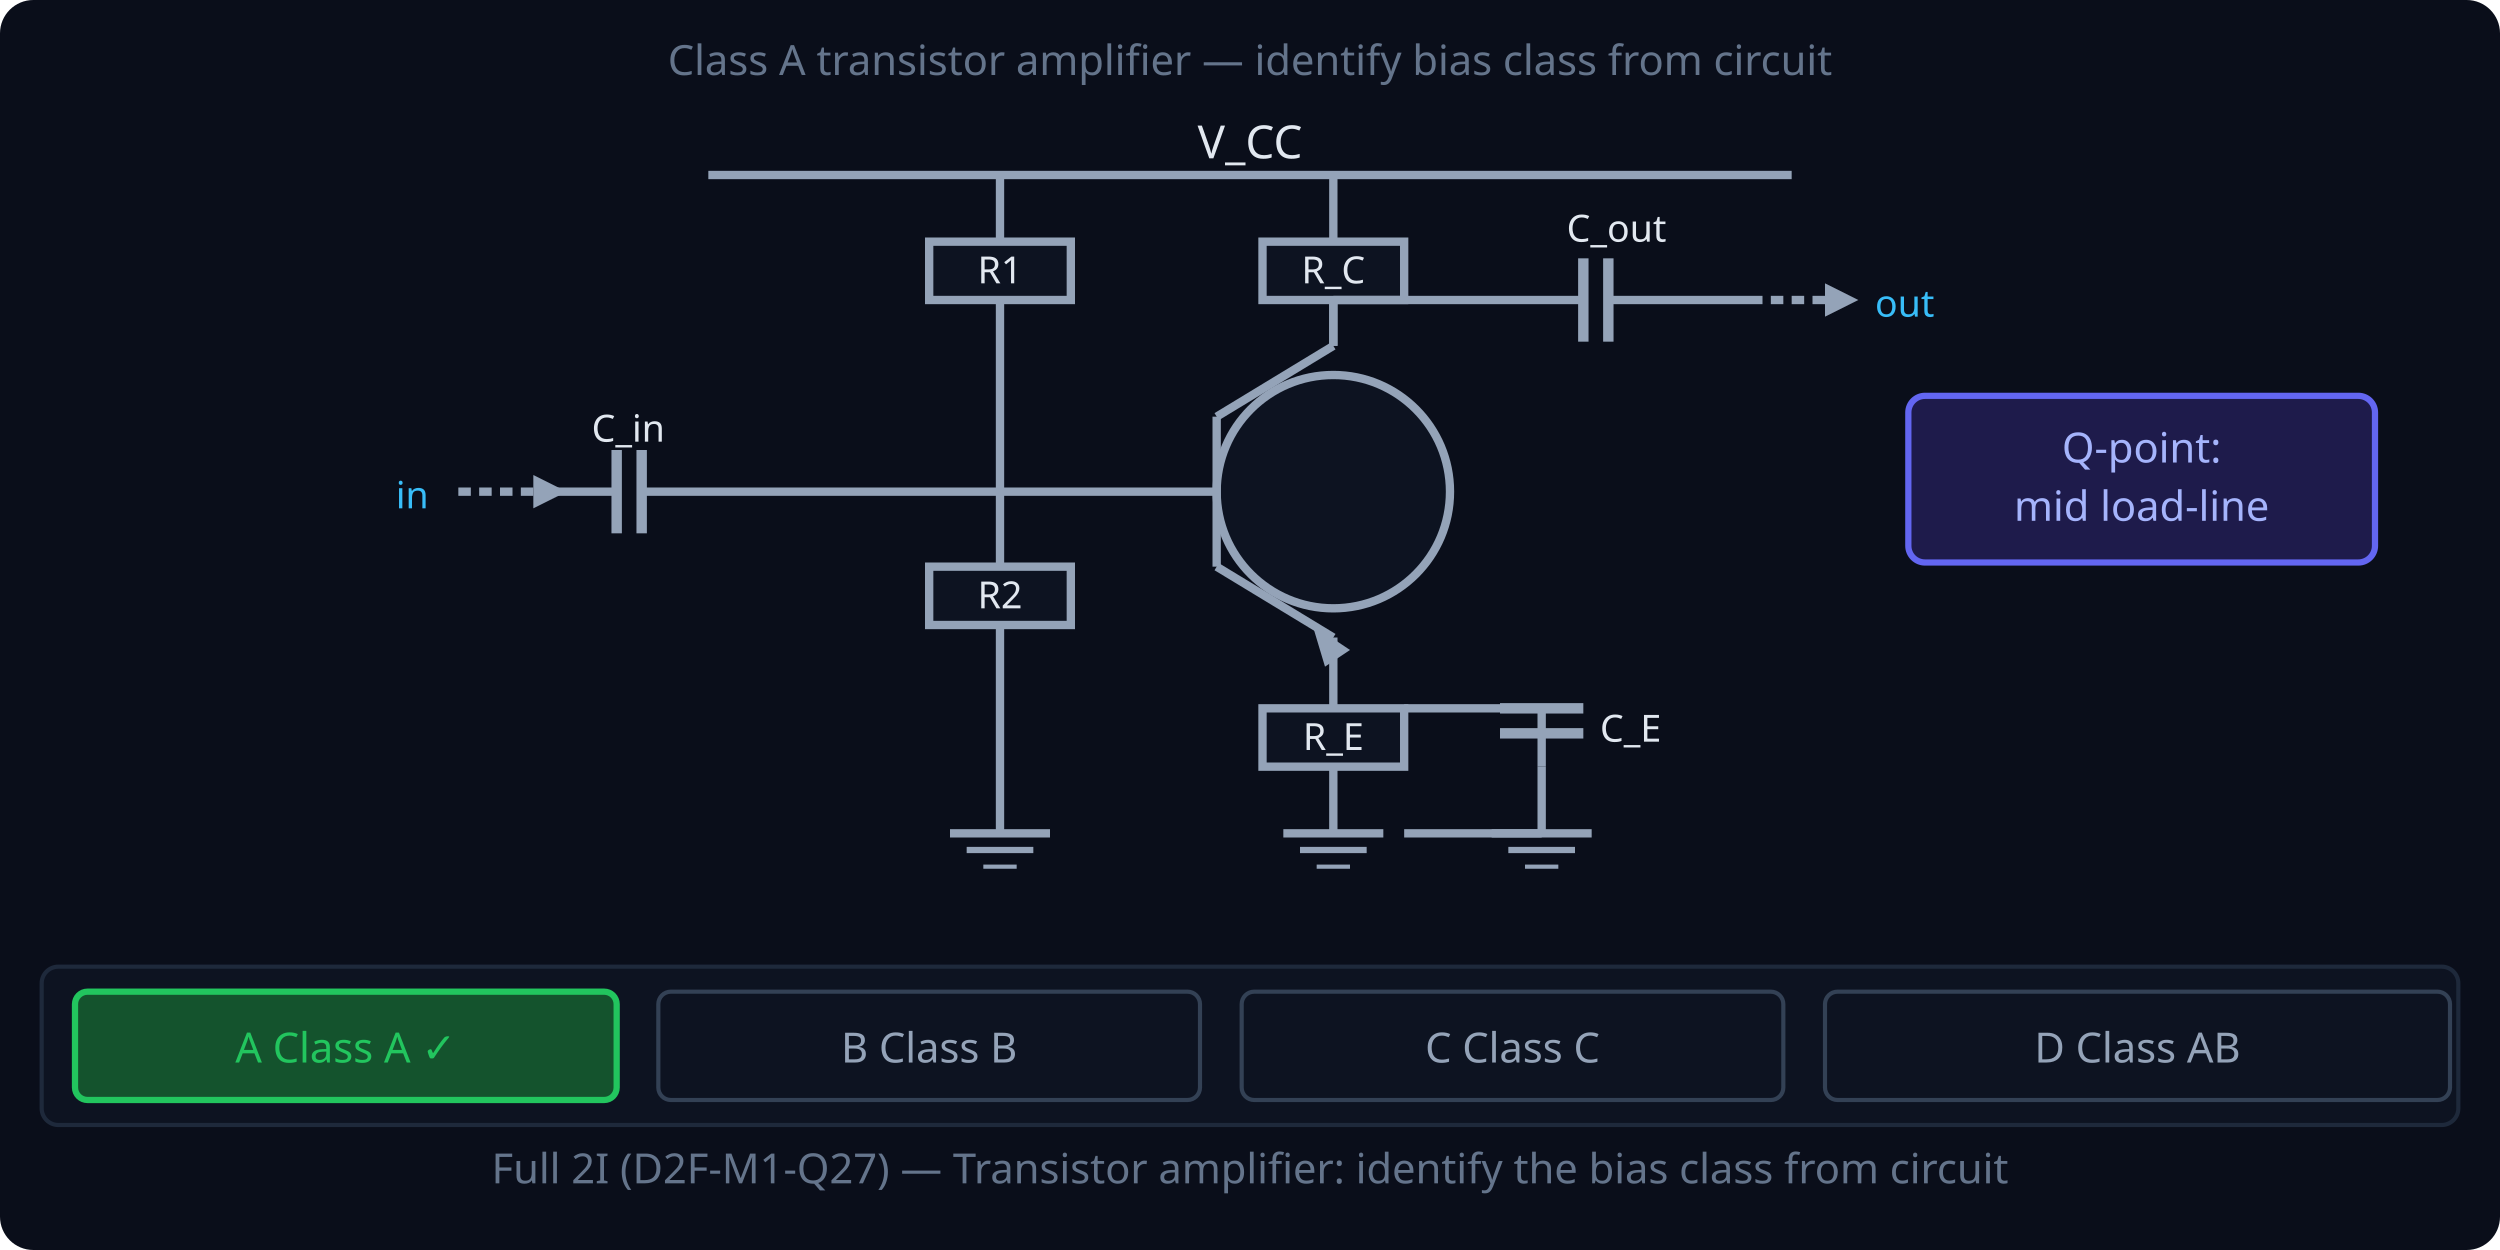
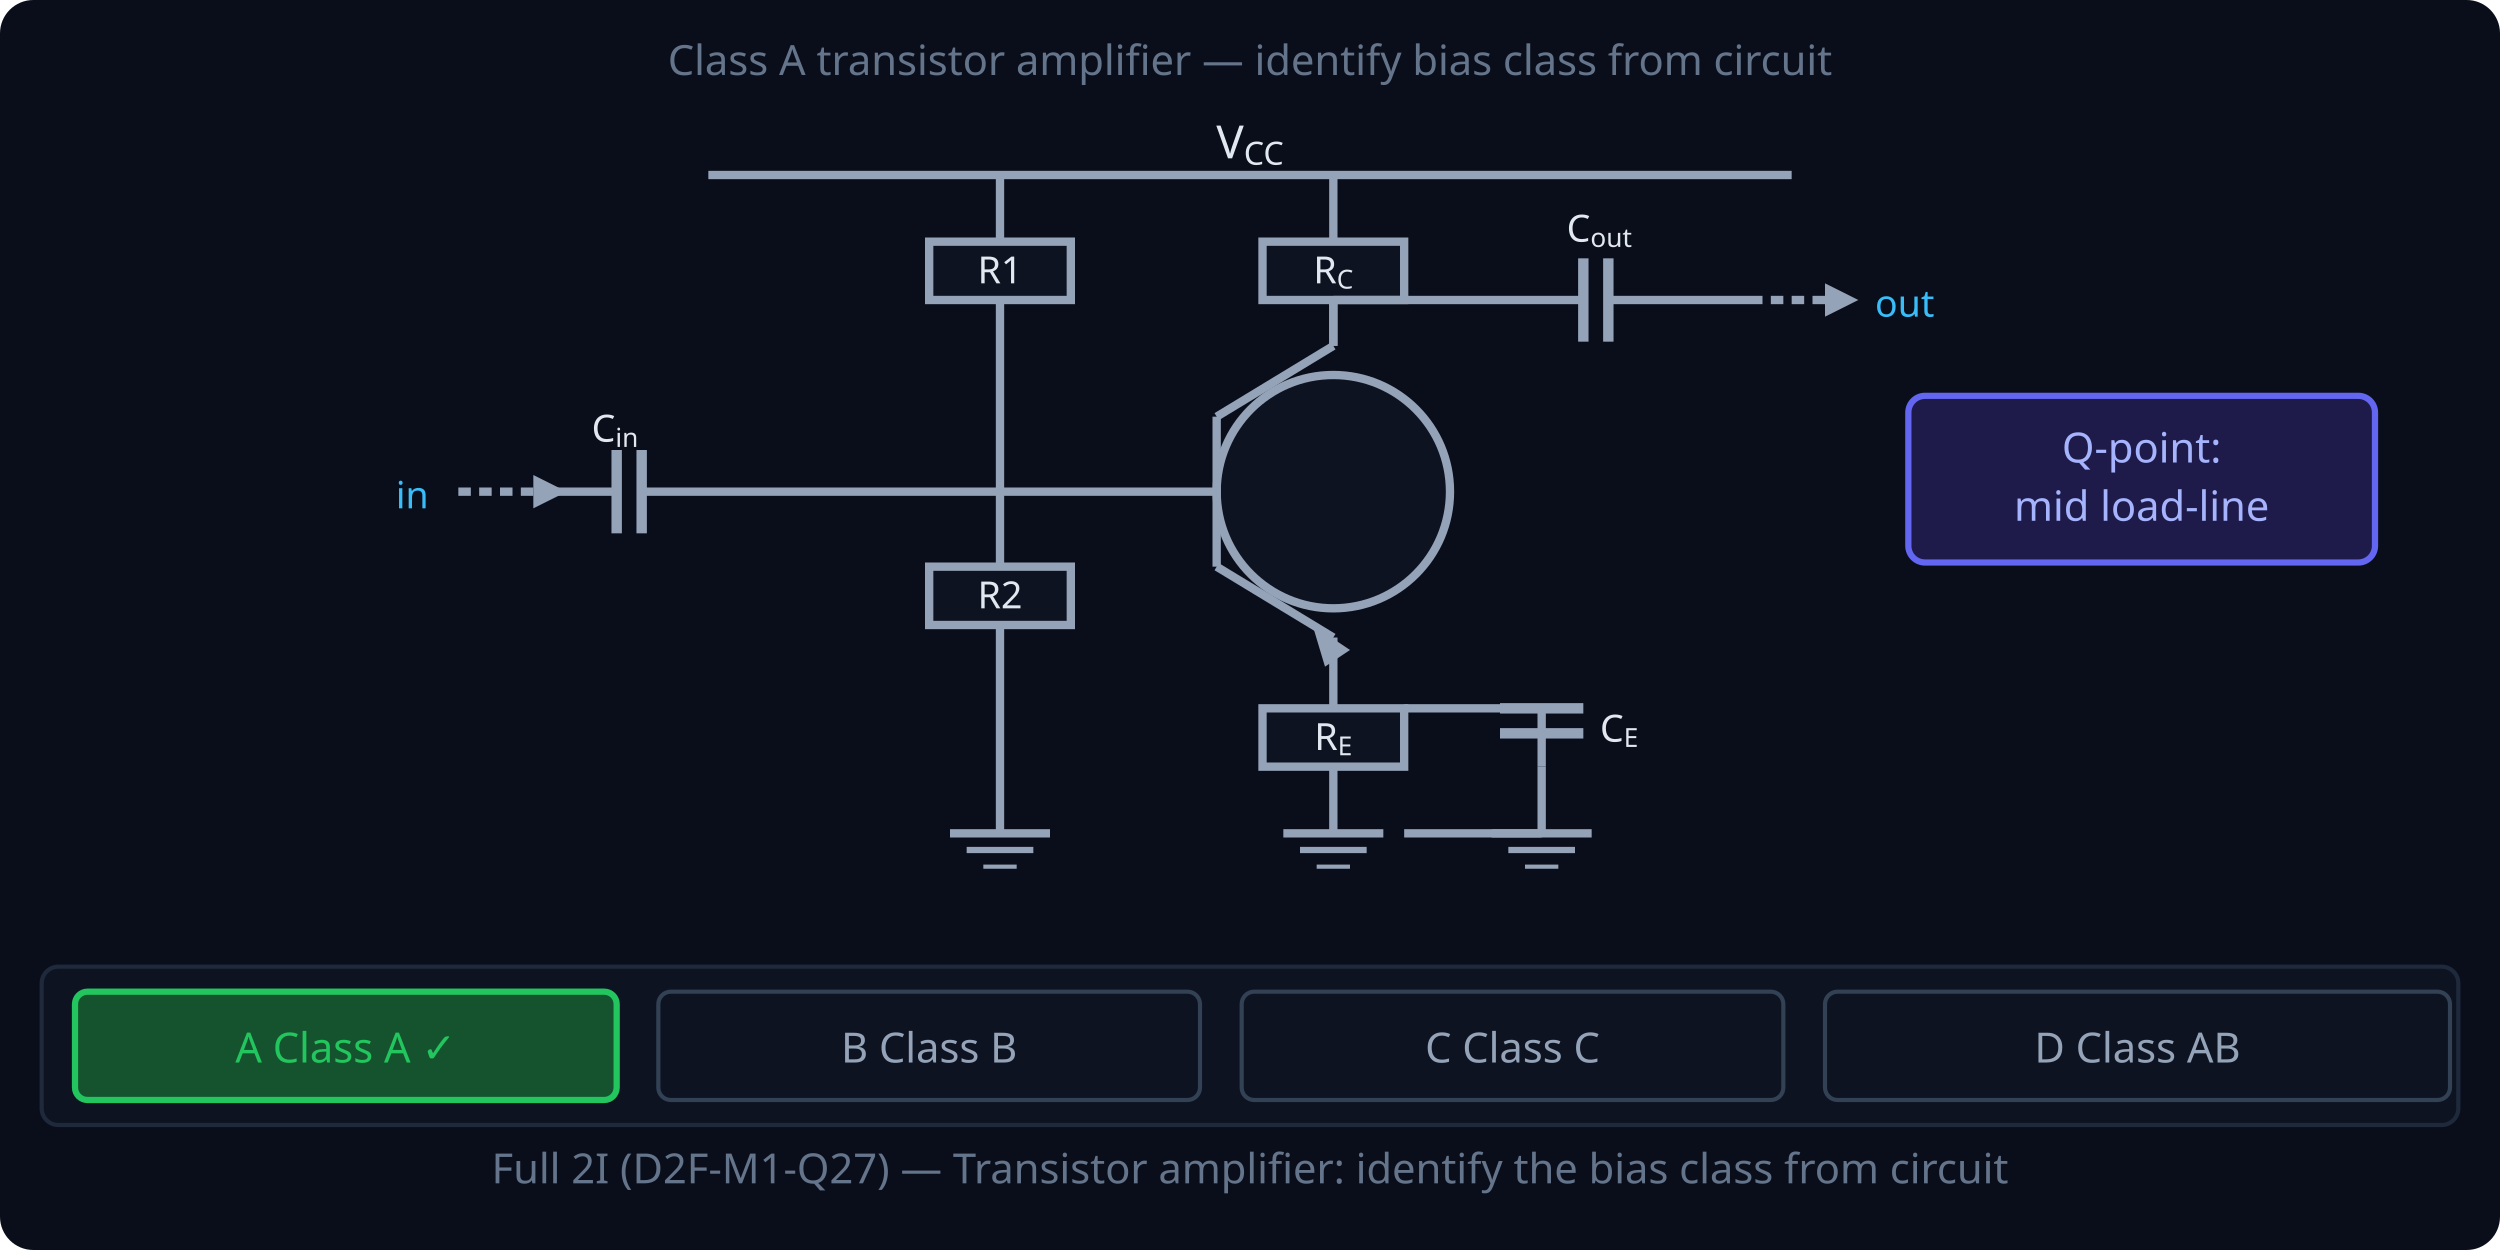
<svg xmlns="http://www.w3.org/2000/svg" viewBox="0 0 600 300" width="600" height="300">
  <rect width="600" height="300" rx="8" fill="#0a0e1a" />
  <text x="300" y="18" font-family="IBM Plex Sans" font-size="10" fill="#64748b" text-anchor="middle">Class A transistor amplifier — identify bias class from circuit</text>
-   <text x="300" y="38" font-family="IBM Plex Mono" font-size="11" fill="#e2e8f0" text-anchor="middle">V_CC</text>
+   <text x="300" y="38" font-family="IBM Plex Mono" font-size="11" fill="#e2e8f0" text-anchor="middle">V<tspan baseline-shift="sub" font-size="70%">CC</tspan>
+   </text>
  <line x1="170" y1="42" x2="430" y2="42" stroke="#94a3b8" stroke-width="2" />
  <line x1="240" y1="42" x2="240" y2="58" stroke="#94a3b8" stroke-width="2" />
  <rect x="223" y="58" width="34" height="14" rx="0" fill="#0d1321" stroke="#94a3b8" stroke-width="2" />
  <text x="240" y="68" font-family="IBM Plex Mono" font-size="9" fill="#e2e8f0" text-anchor="middle">R1</text>
  <line x1="240" y1="72" x2="240" y2="118" stroke="#94a3b8" stroke-width="2" />
  <line x1="240" y1="118" x2="240" y2="136" stroke="#94a3b8" stroke-width="2" />
  <rect x="223" y="136" width="34" height="14" rx="0" fill="#0d1321" stroke="#94a3b8" stroke-width="2" />
  <text x="240" y="146" font-family="IBM Plex Mono" font-size="9" fill="#e2e8f0" text-anchor="middle">R2</text>
  <line x1="240" y1="150" x2="240" y2="200" stroke="#94a3b8" stroke-width="2" />
  <line x1="228" y1="200" x2="252" y2="200" stroke="#94a3b8" stroke-width="2" />
  <line x1="232" y1="204" x2="248" y2="204" stroke="#94a3b8" stroke-width="1.5" />
  <line x1="236" y1="208" x2="244" y2="208" stroke="#94a3b8" stroke-width="1" />
  <line x1="130" y1="118" x2="148" y2="118" stroke="#94a3b8" stroke-width="2" />
  <line x1="148" y1="108" x2="148" y2="128" stroke="#94a3b8" stroke-width="2.5" />
  <line x1="154" y1="108" x2="154" y2="128" stroke="#94a3b8" stroke-width="2.5" />
  <line x1="154" y1="118" x2="240" y2="118" stroke="#94a3b8" stroke-width="2" />
  <line x1="110" y1="118" x2="130" y2="118" stroke="#94a3b8" stroke-width="2" stroke-dasharray="3,2" />
  <polygon points="128,114 136,118 128,122" fill="#94a3b8" />
  <text x="95" y="122" font-family="IBM Plex Mono" font-size="9" fill="#38bdf8">in</text>
-   <text x="142" y="106" font-family="IBM Plex Mono" font-size="9" fill="#e2e8f0">C_in</text>
+   <text x="142" y="106" font-family="IBM Plex Mono" font-size="9" fill="#e2e8f0">C<tspan baseline-shift="sub" font-size="70%">in</tspan>
+   </text>
  <circle cx="320" cy="118" r="28" fill="#0d1321" stroke="#94a3b8" stroke-width="2" />
  <line x1="240" y1="118" x2="292" y2="118" stroke="#94a3b8" stroke-width="2" />
  <line x1="292" y1="100" x2="292" y2="136" stroke="#94a3b8" stroke-width="2" />
  <line x1="292" y1="100" x2="320" y2="83" stroke="#94a3b8" stroke-width="2" />
  <line x1="320" y1="83" x2="320" y2="70" stroke="#94a3b8" stroke-width="2" />
  <line x1="292" y1="136" x2="320" y2="153" stroke="#94a3b8" stroke-width="2" />
  <polygon points="315,150 324,156 318,160" fill="#94a3b8" />
  <line x1="320" y1="153" x2="320" y2="170" stroke="#94a3b8" stroke-width="2" />
  <line x1="320" y1="42" x2="320" y2="58" stroke="#94a3b8" stroke-width="2" />
  <rect x="303" y="58" width="34" height="14" rx="0" fill="#0d1321" stroke="#94a3b8" stroke-width="2" />
-   <text x="320" y="68" font-family="IBM Plex Mono" font-size="9" fill="#e2e8f0" text-anchor="middle">R_C</text>
+   <text x="320" y="68" font-family="IBM Plex Mono" font-size="9" fill="#e2e8f0" text-anchor="middle">R<tspan baseline-shift="sub" font-size="70%">C</tspan>
+   </text>
  <line x1="320" y1="72" x2="320" y2="83" stroke="#94a3b8" stroke-width="2" />
  <line x1="320" y1="72" x2="380" y2="72" stroke="#94a3b8" stroke-width="2" />
  <line x1="380" y1="62" x2="380" y2="82" stroke="#94a3b8" stroke-width="2.5" />
  <line x1="386" y1="62" x2="386" y2="82" stroke="#94a3b8" stroke-width="2.5" />
  <line x1="386" y1="72" x2="420" y2="72" stroke="#94a3b8" stroke-width="2" />
  <line x1="420" y1="72" x2="440" y2="72" stroke="#94a3b8" stroke-width="2" stroke-dasharray="3,2" />
  <polygon points="438,68 446,72 438,76" fill="#94a3b8" />
  <text x="450" y="76" font-family="IBM Plex Mono" font-size="9" fill="#38bdf8">out</text>
-   <text x="376" y="58" font-family="IBM Plex Mono" font-size="9" fill="#e2e8f0">C_out</text>
+   <text x="376" y="58" font-family="IBM Plex Mono" font-size="9" fill="#e2e8f0">C<tspan baseline-shift="sub" font-size="70%">out</tspan>
+   </text>
  <rect x="303" y="170" width="34" height="14" rx="0" fill="#0d1321" stroke="#94a3b8" stroke-width="2" />
-   <text x="320" y="180" font-family="IBM Plex Mono" font-size="9" fill="#e2e8f0" text-anchor="middle">R_E</text>
+   <text x="320" y="180" font-family="IBM Plex Mono" font-size="9" fill="#e2e8f0" text-anchor="middle">R<tspan baseline-shift="sub" font-size="70%">E</tspan>
+   </text>
  <line x1="320" y1="184" x2="320" y2="200" stroke="#94a3b8" stroke-width="2" />
  <line x1="308" y1="200" x2="332" y2="200" stroke="#94a3b8" stroke-width="2" />
  <line x1="312" y1="204" x2="328" y2="204" stroke="#94a3b8" stroke-width="1.5" />
  <line x1="316" y1="208" x2="324" y2="208" stroke="#94a3b8" stroke-width="1" />
  <line x1="370" y1="170" x2="370" y2="184" stroke="#94a3b8" stroke-width="2" />
  <line x1="360" y1="170" x2="380" y2="170" stroke="#94a3b8" stroke-width="2.5" />
  <line x1="360" y1="176" x2="380" y2="176" stroke="#94a3b8" stroke-width="2.5" />
  <line x1="370" y1="184" x2="370" y2="200" stroke="#94a3b8" stroke-width="2" />
  <line x1="337" y1="170" x2="360" y2="170" stroke="#94a3b8" stroke-width="2" />
  <line x1="337" y1="200" x2="370" y2="200" stroke="#94a3b8" stroke-width="2" />
  <line x1="358" y1="200" x2="382" y2="200" stroke="#94a3b8" stroke-width="2" />
  <line x1="362" y1="204" x2="378" y2="204" stroke="#94a3b8" stroke-width="1.5" />
  <line x1="366" y1="208" x2="374" y2="208" stroke="#94a3b8" stroke-width="1" />
-   <text x="384" y="178" font-family="IBM Plex Mono" font-size="9" fill="#e2e8f0">C_E</text>
+   <text x="384" y="178" font-family="IBM Plex Mono" font-size="9" fill="#e2e8f0">C<tspan baseline-shift="sub" font-size="70%">E</tspan>
+   </text>
  <rect x="458" y="95" width="112" height="40" rx="4" fill="#1e1b4b" stroke="#6366f1" stroke-width="1.5" />
  <text x="514" y="111" font-family="IBM Plex Mono" font-size="10" fill="#a5b4fc" text-anchor="middle">Q-point:</text>
  <text x="514" y="125" font-family="IBM Plex Mono" font-size="10" fill="#a5b4fc" text-anchor="middle">mid load-line</text>
  <rect x="10" y="232" width="580" height="38" rx="4" fill="#0d1321" stroke="#1e293b" stroke-width="1" />
  <rect x="18" y="238" width="130" height="26" rx="3" fill="#14532d" stroke="#22c55e" stroke-width="1.5" />
  <text x="83" y="255" font-family="IBM Plex Mono" font-size="10" fill="#22c55e" text-anchor="middle">A  Class A ✓</text>
  <rect x="158" y="238" width="130" height="26" rx="3" fill="#0d1321" stroke="#334155" stroke-width="1" />
  <text x="223" y="255" font-family="IBM Plex Mono" font-size="10" fill="#94a3b8" text-anchor="middle">B  Class B</text>
  <rect x="298" y="238" width="130" height="26" rx="3" fill="#0d1321" stroke="#334155" stroke-width="1" />
  <text x="363" y="255" font-family="IBM Plex Mono" font-size="10" fill="#94a3b8" text-anchor="middle">C  Class C</text>
  <rect x="438" y="238" width="150" height="26" rx="3" fill="#0d1321" stroke="#334155" stroke-width="1" />
  <text x="513" y="255" font-family="IBM Plex Mono" font-size="10" fill="#94a3b8" text-anchor="middle">D  Class AB</text>
  <text x="300" y="284" font-family="IBM Plex Sans" font-size="10" fill="#64748b" text-anchor="middle">Full 2I (D2F-M1-Q27) — Transistor amplifier: identify the bias class from circuit</text>
</svg>
